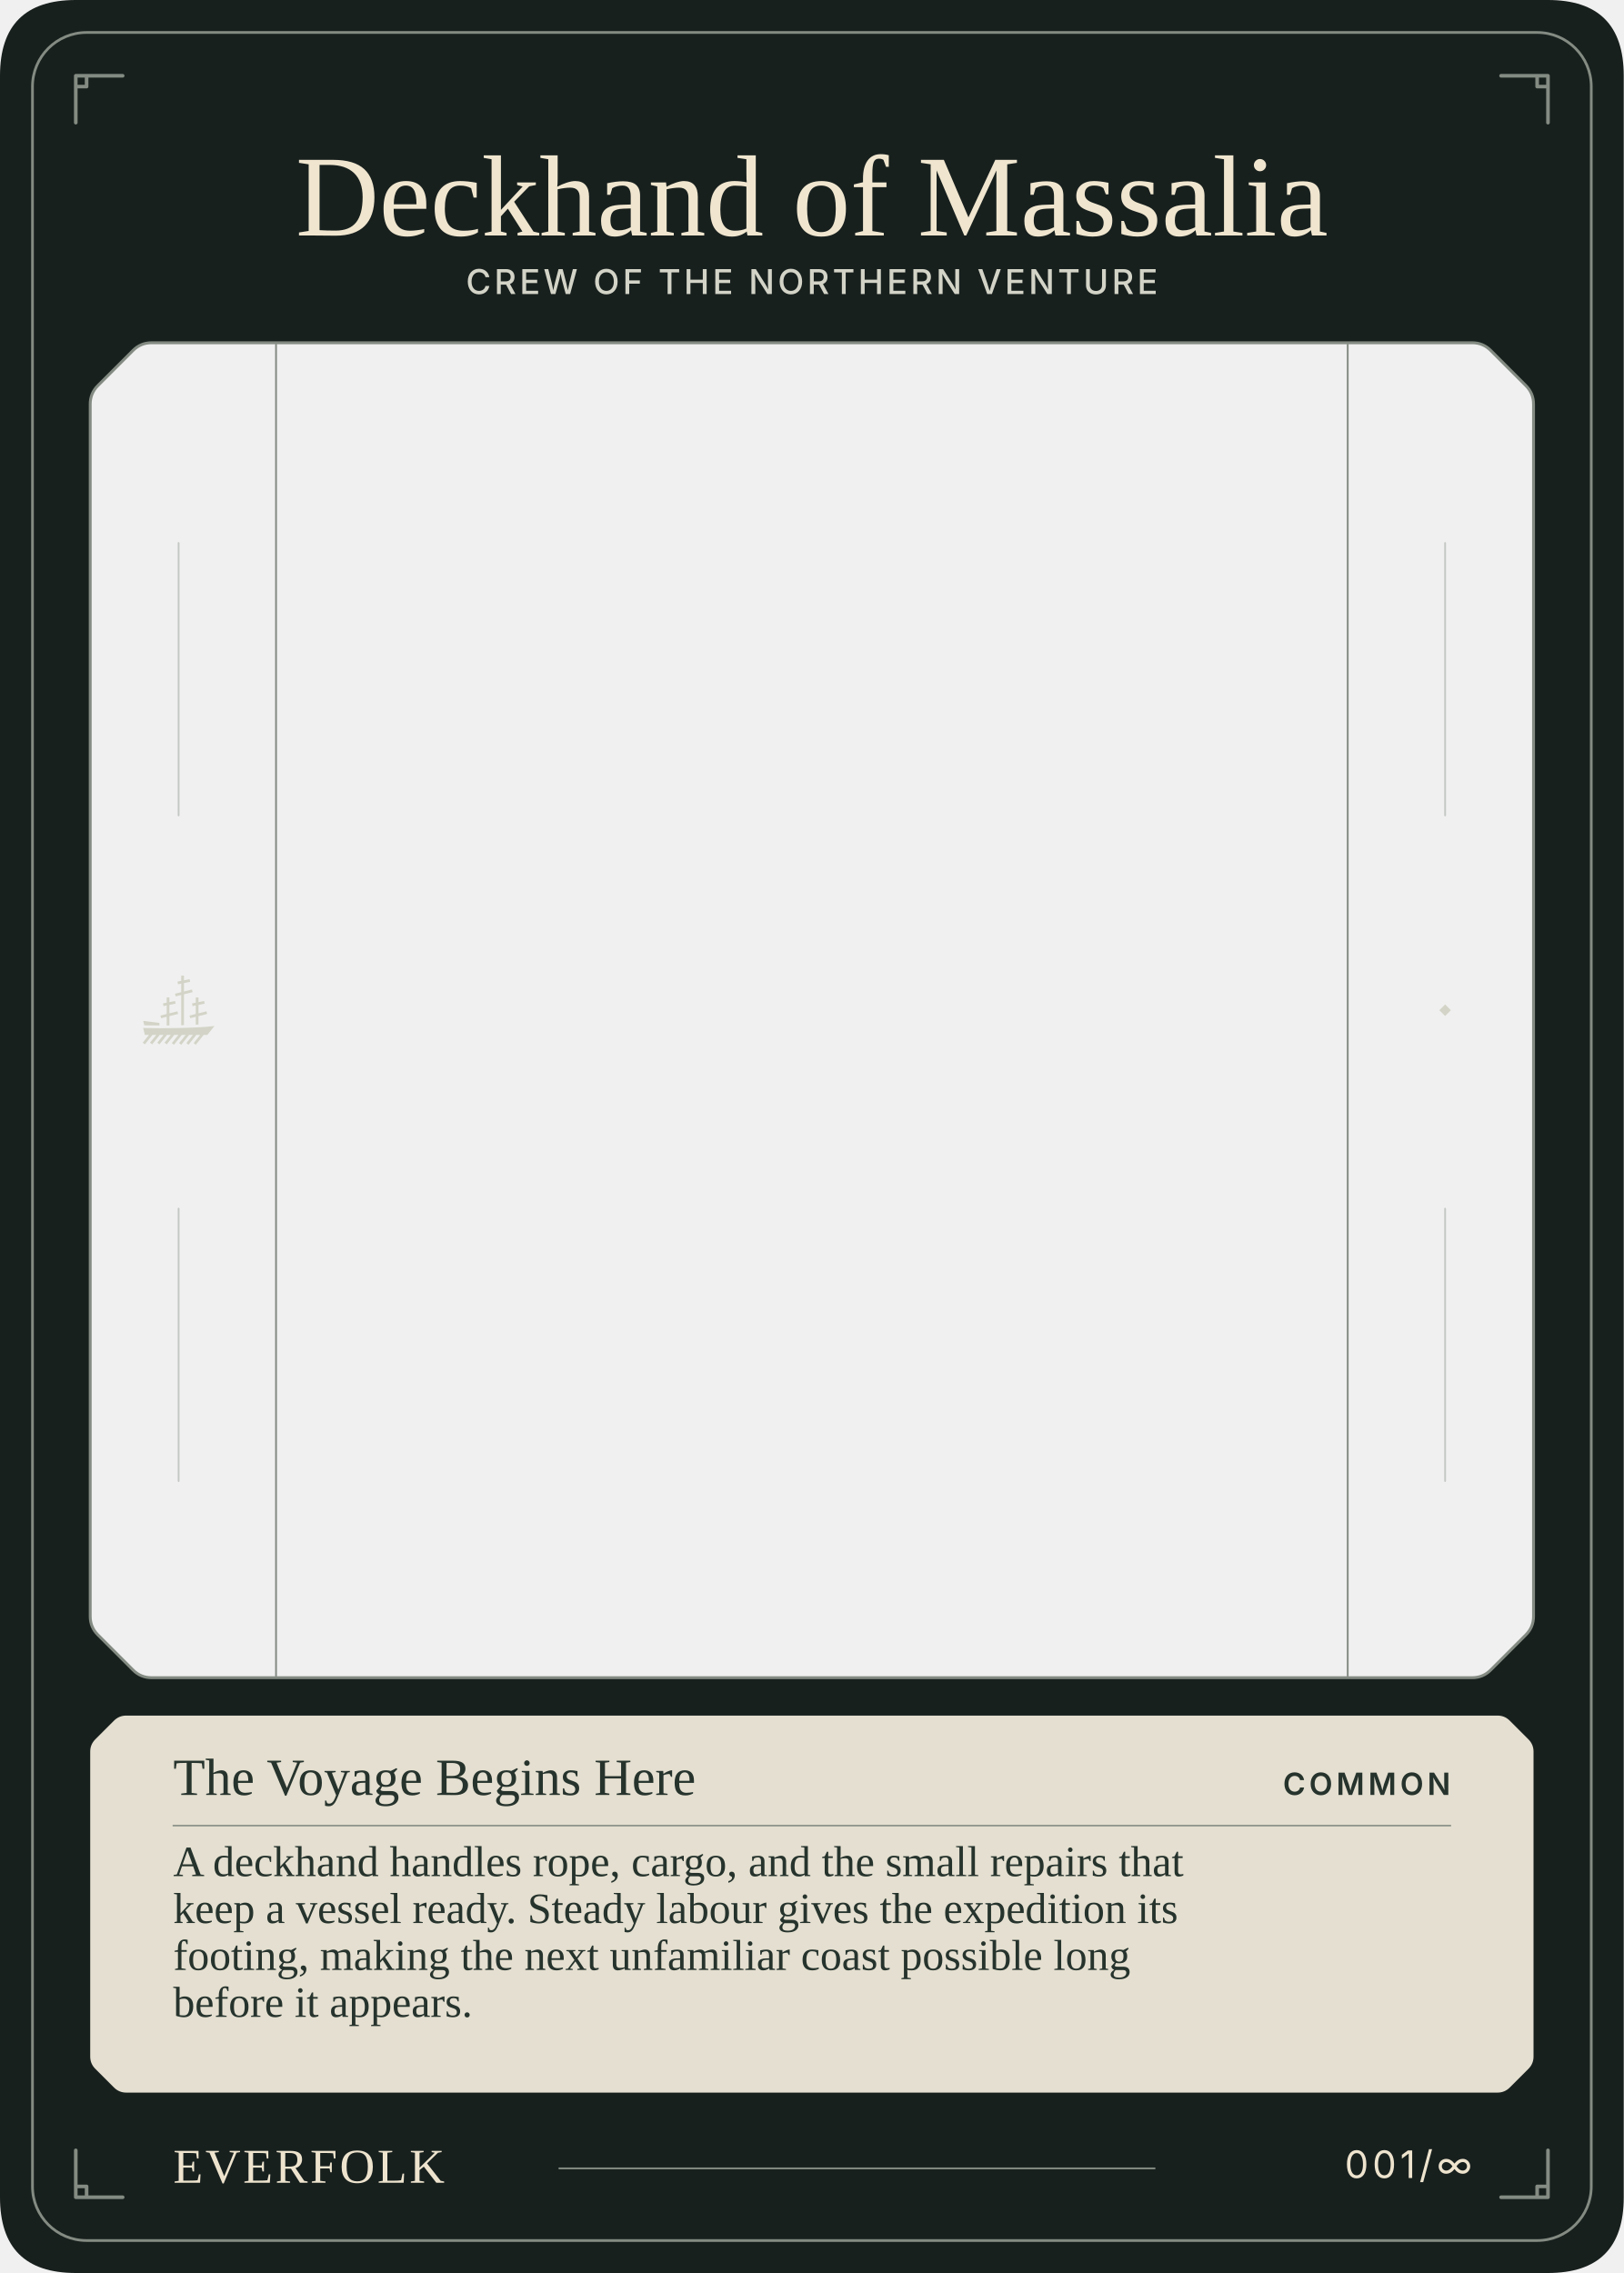
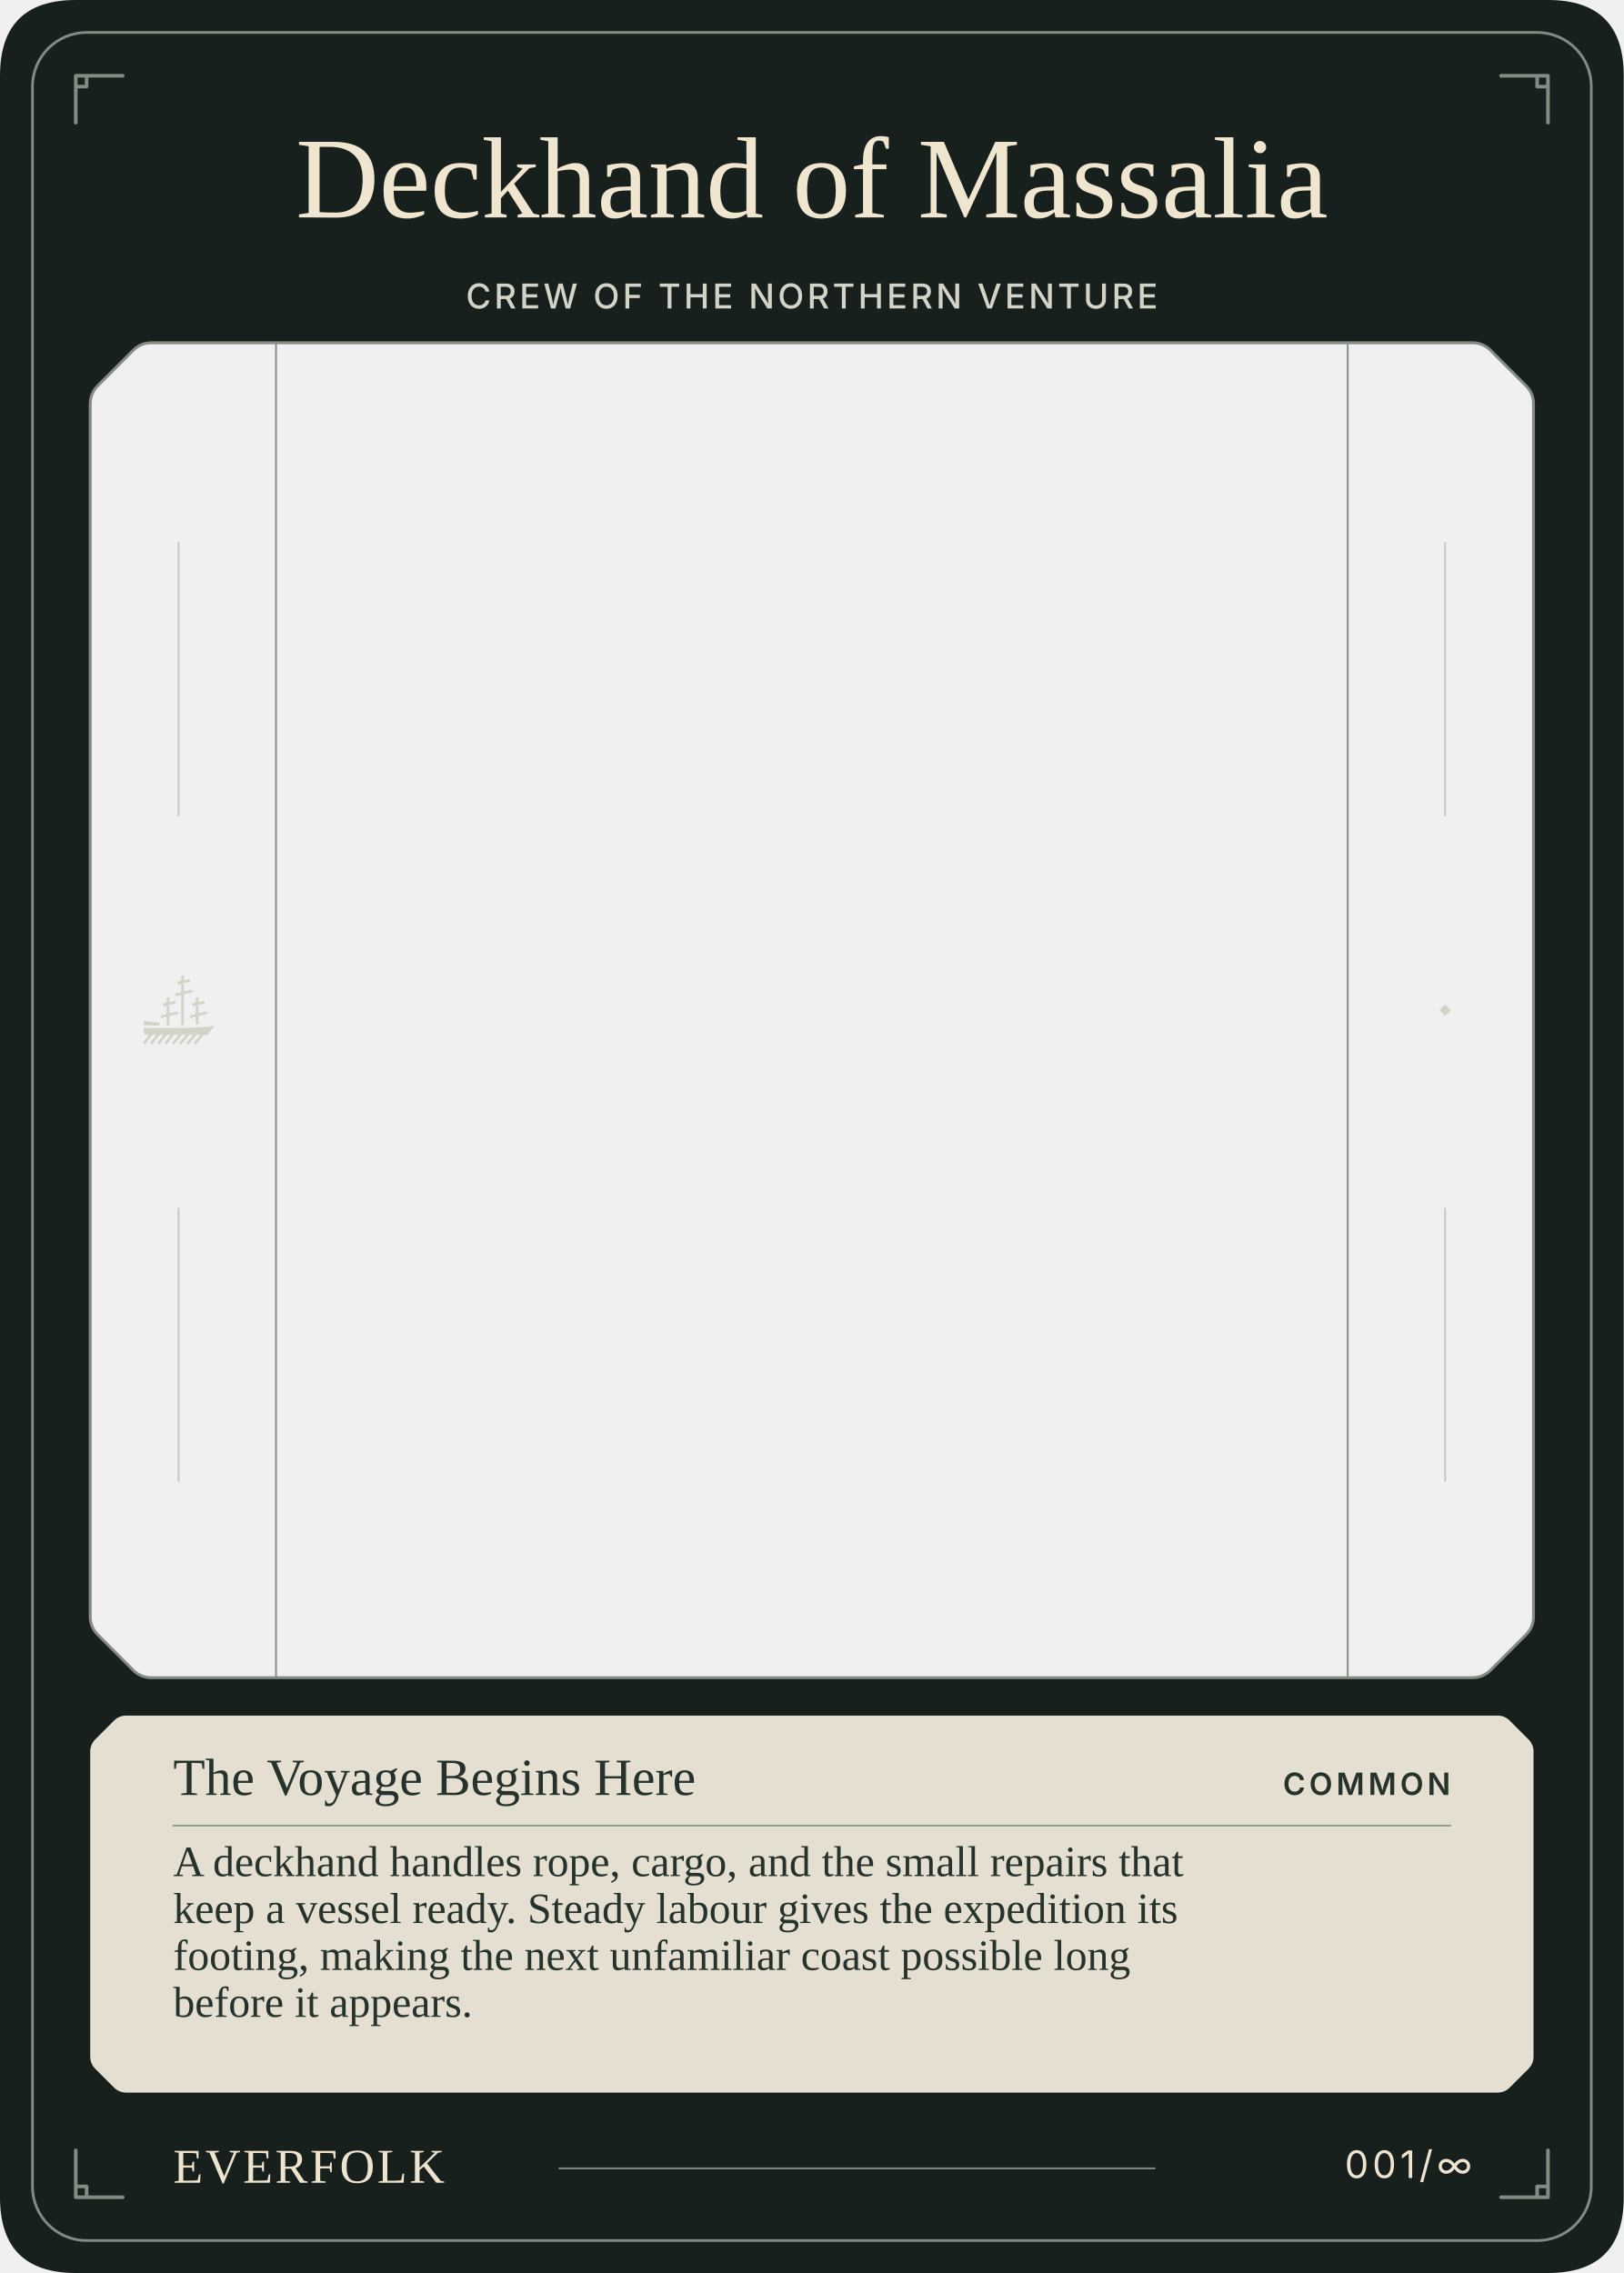
<svg xmlns="http://www.w3.org/2000/svg" width="900" height="1260" viewBox="0 0 900 1260">
  <defs>
    <clipPath id="Card_clip">
      <rect x="0" y="0" width="900" height="1260" rx="42" fill="white" stroke="none" stroke-width="1" />
    </clipPath>
    <clipPath id="Art_clip">
      <path d="M73.757 194.243Q78 190 84 190L816 190Q822 190 826.243 194.243L845.757 213.757Q850 218 850 224L850 896Q850 902 845.757 906.243L826.243 925.757Q822 930 816 930L84 930Q78 930 73.757 925.757L54.243 906.243Q50 902 50 896L50 224Q50 218 54.243 213.757Z" fill="white" stroke="none" stroke-width="1" stroke-linejoin="round" stroke-linecap="round" />
    </clipPath>
    <linearGradient id="Legend_top" x1="0" y1="0" x2="0" y2="240" gradientUnits="userSpaceOnUse">
      <stop offset="0" stop-color="#07110f" stop-opacity=".7" />
      <stop offset="1" stop-color="#07110f" stop-opacity="0" />
    </linearGradient>
    <linearGradient id="Legend_bottom" x1="0" y1="920" x2="0" y2="1260" gradientUnits="userSpaceOnUse">
      <stop offset="0" stop-color="#07110f" stop-opacity="0" />
      <stop offset=".25" stop-color="#07110f" stop-opacity=".78" />
      <stop offset="1" stop-color="#07110f" stop-opacity=".96" />
    </linearGradient>
    <radialGradient id="Aura">
      <stop offset="0" stop-color="#ffd56d" stop-opacity=".42" />
      <stop offset=".58" stop-color="#dbab44" stop-opacity=".13" />
      <stop offset="1" stop-color="#dbab44" stop-opacity="0" />
    </radialGradient>
    <linearGradient id="Gold" x1="0" y1="0" x2="0" y2="1">
      <stop offset="0" stop-color="#fff1bf" />
      <stop offset=".5" stop-color="#d8ac57" />
      <stop offset="1" stop-color="#ffdf8a" />
    </linearGradient>
  </defs>
  <g id="Standard_frame" data-name="COMMON / plain iron, single rule, square corner joints">
    <path d="M42 0H858Q900 0 900 42V1218Q900 1260 858 1260H42Q0 1260 0 1218V42Q0 0 42 0Z M73.757 194.243Q78 190 84 190L816 190Q822 190 826.243 194.243L845.757 213.757Q850 218 850 224L850 896Q850 902 845.757 906.243L826.243 925.757Q822 930 816 930L84 930Q78 930 73.757 925.757L54.243 906.243Q50 902 50 896L50 224Q50 218 54.243 213.757Z" fill="#18201e" stroke="none" stroke-width="0" stroke-linejoin="round" stroke-linecap="round" fill-rule="evenodd" />
    <rect x="18" y="18" width="864" height="1224" rx="30" fill="none" stroke="#838b82" stroke-width="1.5" />
    <g id="Rarity_corner_ornaments" data-name="Rarity / plain iron, single rule, square corner joints">
      <g transform="translate(42 42)">
        <path d="M0 26V0H26M6 0V6H0" fill="none" stroke="#838b82" stroke-width="2" stroke-linejoin="round" stroke-linecap="round" />
      </g>
      <g transform="translate(858 42) scale(-1 1)">
        <path d="M0 26V0H26M6 0V6H0" fill="none" stroke="#838b82" stroke-width="2" stroke-linejoin="round" stroke-linecap="round" />
      </g>
      <g transform="translate(42 1218) scale(1 -1)">
        <path d="M0 26V0H26M6 0V6H0" fill="none" stroke="#838b82" stroke-width="2" stroke-linejoin="round" stroke-linecap="round" />
      </g>
      <g transform="translate(858 1218) scale(-1 -1)">
        <path d="M0 26V0H26M6 0V6H0" fill="none" stroke="#838b82" stroke-width="2" stroke-linejoin="round" stroke-linecap="round" />
      </g>
    </g>
    <path d="M73.757 194.243Q78 190 84 190L816 190Q822 190 826.243 194.243L845.757 213.757Q850 218 850 224L850 896Q850 902 845.757 906.243L826.243 925.757Q822 930 816 930L84 930Q78 930 73.757 925.757L54.243 906.243Q50 902 50 896L50 224Q50 218 54.243 213.757Z" fill="none" stroke="#838b82" stroke-width="1.6" stroke-linejoin="round" stroke-linecap="round" />
    <path d="M63.172 953.828Q66 951 70 951L830 951Q834 951 836.828 953.828L847.172 964.172Q850 967 850 971L850 1140Q850 1144 847.172 1146.828L836.828 1157.172Q834 1160 830 1160L70 1160Q66 1160 63.172 1157.172L52.828 1146.828Q50 1144 50 1140L50 971Q50 967 52.828 964.172Z" fill="#e4dfd0" stroke="none" stroke-width="1" stroke-linejoin="round" stroke-linecap="round" />
    <path d="M96 1012L804 1012" fill="none" stroke="#838b82" stroke-width="0.8" stroke-linejoin="round" stroke-linecap="round" />
    <path d="M153 191L153 929" fill="none" stroke="#838b82" stroke-width="1" stroke-linejoin="round" stroke-linecap="round" />
    <path d="M747 191L747 929" fill="none" stroke="#838b82" stroke-width="1" stroke-linejoin="round" stroke-linecap="round" />
  </g>
  <g id="Portrait_inlay_ornaments" data-name="Portrait inlay / rank and figure emblems">
    <path d="M99 301L99 452" fill="none" stroke="#838b82" stroke-width="1" stroke-linejoin="round" stroke-linecap="round" opacity=".4" />
    <path d="M99 670L99 821" fill="none" stroke="#838b82" stroke-width="1" stroke-linejoin="round" stroke-linecap="round" opacity=".4" />
    <path d="M801 301L801 452" fill="none" stroke="#838b82" stroke-width="1" stroke-linejoin="round" stroke-linecap="round" opacity=".4" />
    <path d="M801 670L801 821" fill="none" stroke="#838b82" stroke-width="1" stroke-linejoin="round" stroke-linecap="round" opacity=".4" />
    <g id="Emblem_pytheas" data-name="Figure emblem / pytheas" transform="translate(77.5 538.5) scale(0.08398438)">
      <g fill="#d3d4c7" transform="translate(0 0)">
        <path fill="#d3d4c7" d="M273.3 27.85v34.21l-24.8 4.97 3.6 17.64 21.2-4.24v56.47l-41.2 10.2 4.4 17.4 36.8-9.1V355c6-.2 12-.3 18-.5V150.9l57.2-14.2-4.4-17.4-52.8 13.1V76.83l40.8-8.17-3.6-17.65-37.2 7.45V27.85zm-96 144.05v34.2l-24.8 5 3.6 17.6 21.2-4.2v56.4l-41.2 10.3 4.4 17.4 36.8-9.2v57.2c6 0 12-.1 18-.2v-61.5l57.2-14.2-4.4-17.4-52.8 13.2v-55.6l40.8-8.2-3.6-17.6-37.2 7.4v-30.6zm192 0v34.2l-24.8 5 3.6 17.6 21.2-4.2v56.4l-41.2 10.3 4.4 17.4 36.8-9.2v52.1c6.1-.3 12.1-.6 18-1v-55.6l57.2-14.3-4.4-17.4-52.8 13.2v-55.5l40.8-8.2-3.6-17.6-37.2 7.4v-30.6zM22.18 326.5l7.26 29c29.1.8 63.18 1.2 99.86 1.3v-17zm470.62 33.6C381.6 374 150 377.2 21.86 373.2l11.43 45.7h27.06l-41.12 51.4 14.06 11.2 50.06-62.6h25.05l-41.2 51.4 14.06 11.2 50.14-62.6h25l-41.1 51.4 14 11.2 50.1-62.7h25l-41.1 51.4 14 11.2 50.1-62.6h27.2l-43.3 54.1 14 11.2 52.2-65.3h25l-43.3 54.1 14 11.2 52.2-65.3h25.1l-43.3 54.1 14 11.2 52.3-65.3h25.1l-43.3 54.1 14 11.2 52.2-65.3h24.2z" />
      </g>
    </g>
    <g id="Rank_marks" data-name="Rarity / 1 rank marks">
      <path d="M801 556.8L804.2 560L801 563.2L797.8 560Z" fill="#d3d4c7" stroke="none" stroke-width="1" stroke-linejoin="round" stroke-linecap="round" />
    </g>
  </g>
  <g id="Card_text_live" data-name="Card / editable type">
-     <text id="Card_title_live" data-name="Card title live" x="450" y="130.52" font-family="Source Serif 4" font-size="64" font-weight="400" fill="#f0e6cf" text-anchor="middle">
-       <tspan x="450" y="130.52">Deckhand of Massalia</tspan>
+     <text id="Card_title_live" data-name="Card title live" x="450" y="120.52" font-family="Source Serif 4" font-size="64" font-weight="400" fill="#f0e6cf" text-anchor="middle">
+       <tspan x="450" y="120.52">Deckhand of Massalia</tspan>
    </text>
-     <text id="Card_subtitle_live" data-name="Card subtitle live" x="450" y="163" font-family="Inter" font-size="19" font-weight="500" fill="#d3d4c7" text-anchor="middle" letter-spacing="1.75">
-       <tspan x="450" y="163">CREW OF THE NORTHERN VENTURE</tspan>
+     <text id="Card_subtitle_live" data-name="Card subtitle live" x="450" y="171" font-family="Inter" font-size="19" font-weight="500" fill="#d3d4c7" text-anchor="middle" letter-spacing="1.75">
+       <tspan x="450" y="171">CREW OF THE NORTHERN VENTURE</tspan>
    </text>
    <text id="Biography_title_live" data-name="Biography title live" x="96" y="995" font-family="Source Serif 4" font-size="29" font-weight="400" fill="#26332d" text-anchor="start">
      <tspan x="96" y="995">The Voyage Begins Here</tspan>
    </text>
    <text id="Biography_live" data-name="Biography / editable paragraph" font-family="Source Serif 4" font-size="24" fill="#26332d">
      <tspan x="96" y="1040">A deckhand handles rope, cargo, and the small repairs that</tspan>
      <tspan x="96" y="1066">keep a vessel ready. Steady labour gives the expedition its</tspan>
      <tspan x="96" y="1092">footing, making the next unfamiliar coast possible long</tspan>
      <tspan x="96" y="1118">before it appears.</tspan>
    </text>
    <text id="Rarity_live" data-name="Rarity live" x="804" y="995" font-family="Inter" font-size="17" font-weight="600" fill="#26332d" text-anchor="end" letter-spacing="2">
      <tspan x="804" y="995">COMMON</tspan>
    </text>
    <text id="Everfolk_brand_live" data-name="Everfolk brand live" x="96" y="1209.972" font-family="Source Serif 4" font-size="27" font-weight="400" fill="#eee4ce" text-anchor="start" letter-spacing="1.35">
      <tspan x="96" y="1209.972">EVERFOLK</tspan>
    </text>
    <text id="Edition_number_live" data-name="Edition number live" x="816" y="1207.344" font-family="Inter" font-size="21" font-weight="400" fill="#eee4ce" text-anchor="end" letter-spacing="2.1">
      <tspan x="816" y="1207.344">001/∞</tspan>
    </text>
  </g>
  <path d="M310 1202L640 1202" fill="none" stroke="#838b82" stroke-width="1" stroke-linejoin="round" stroke-linecap="round" />
</svg>
